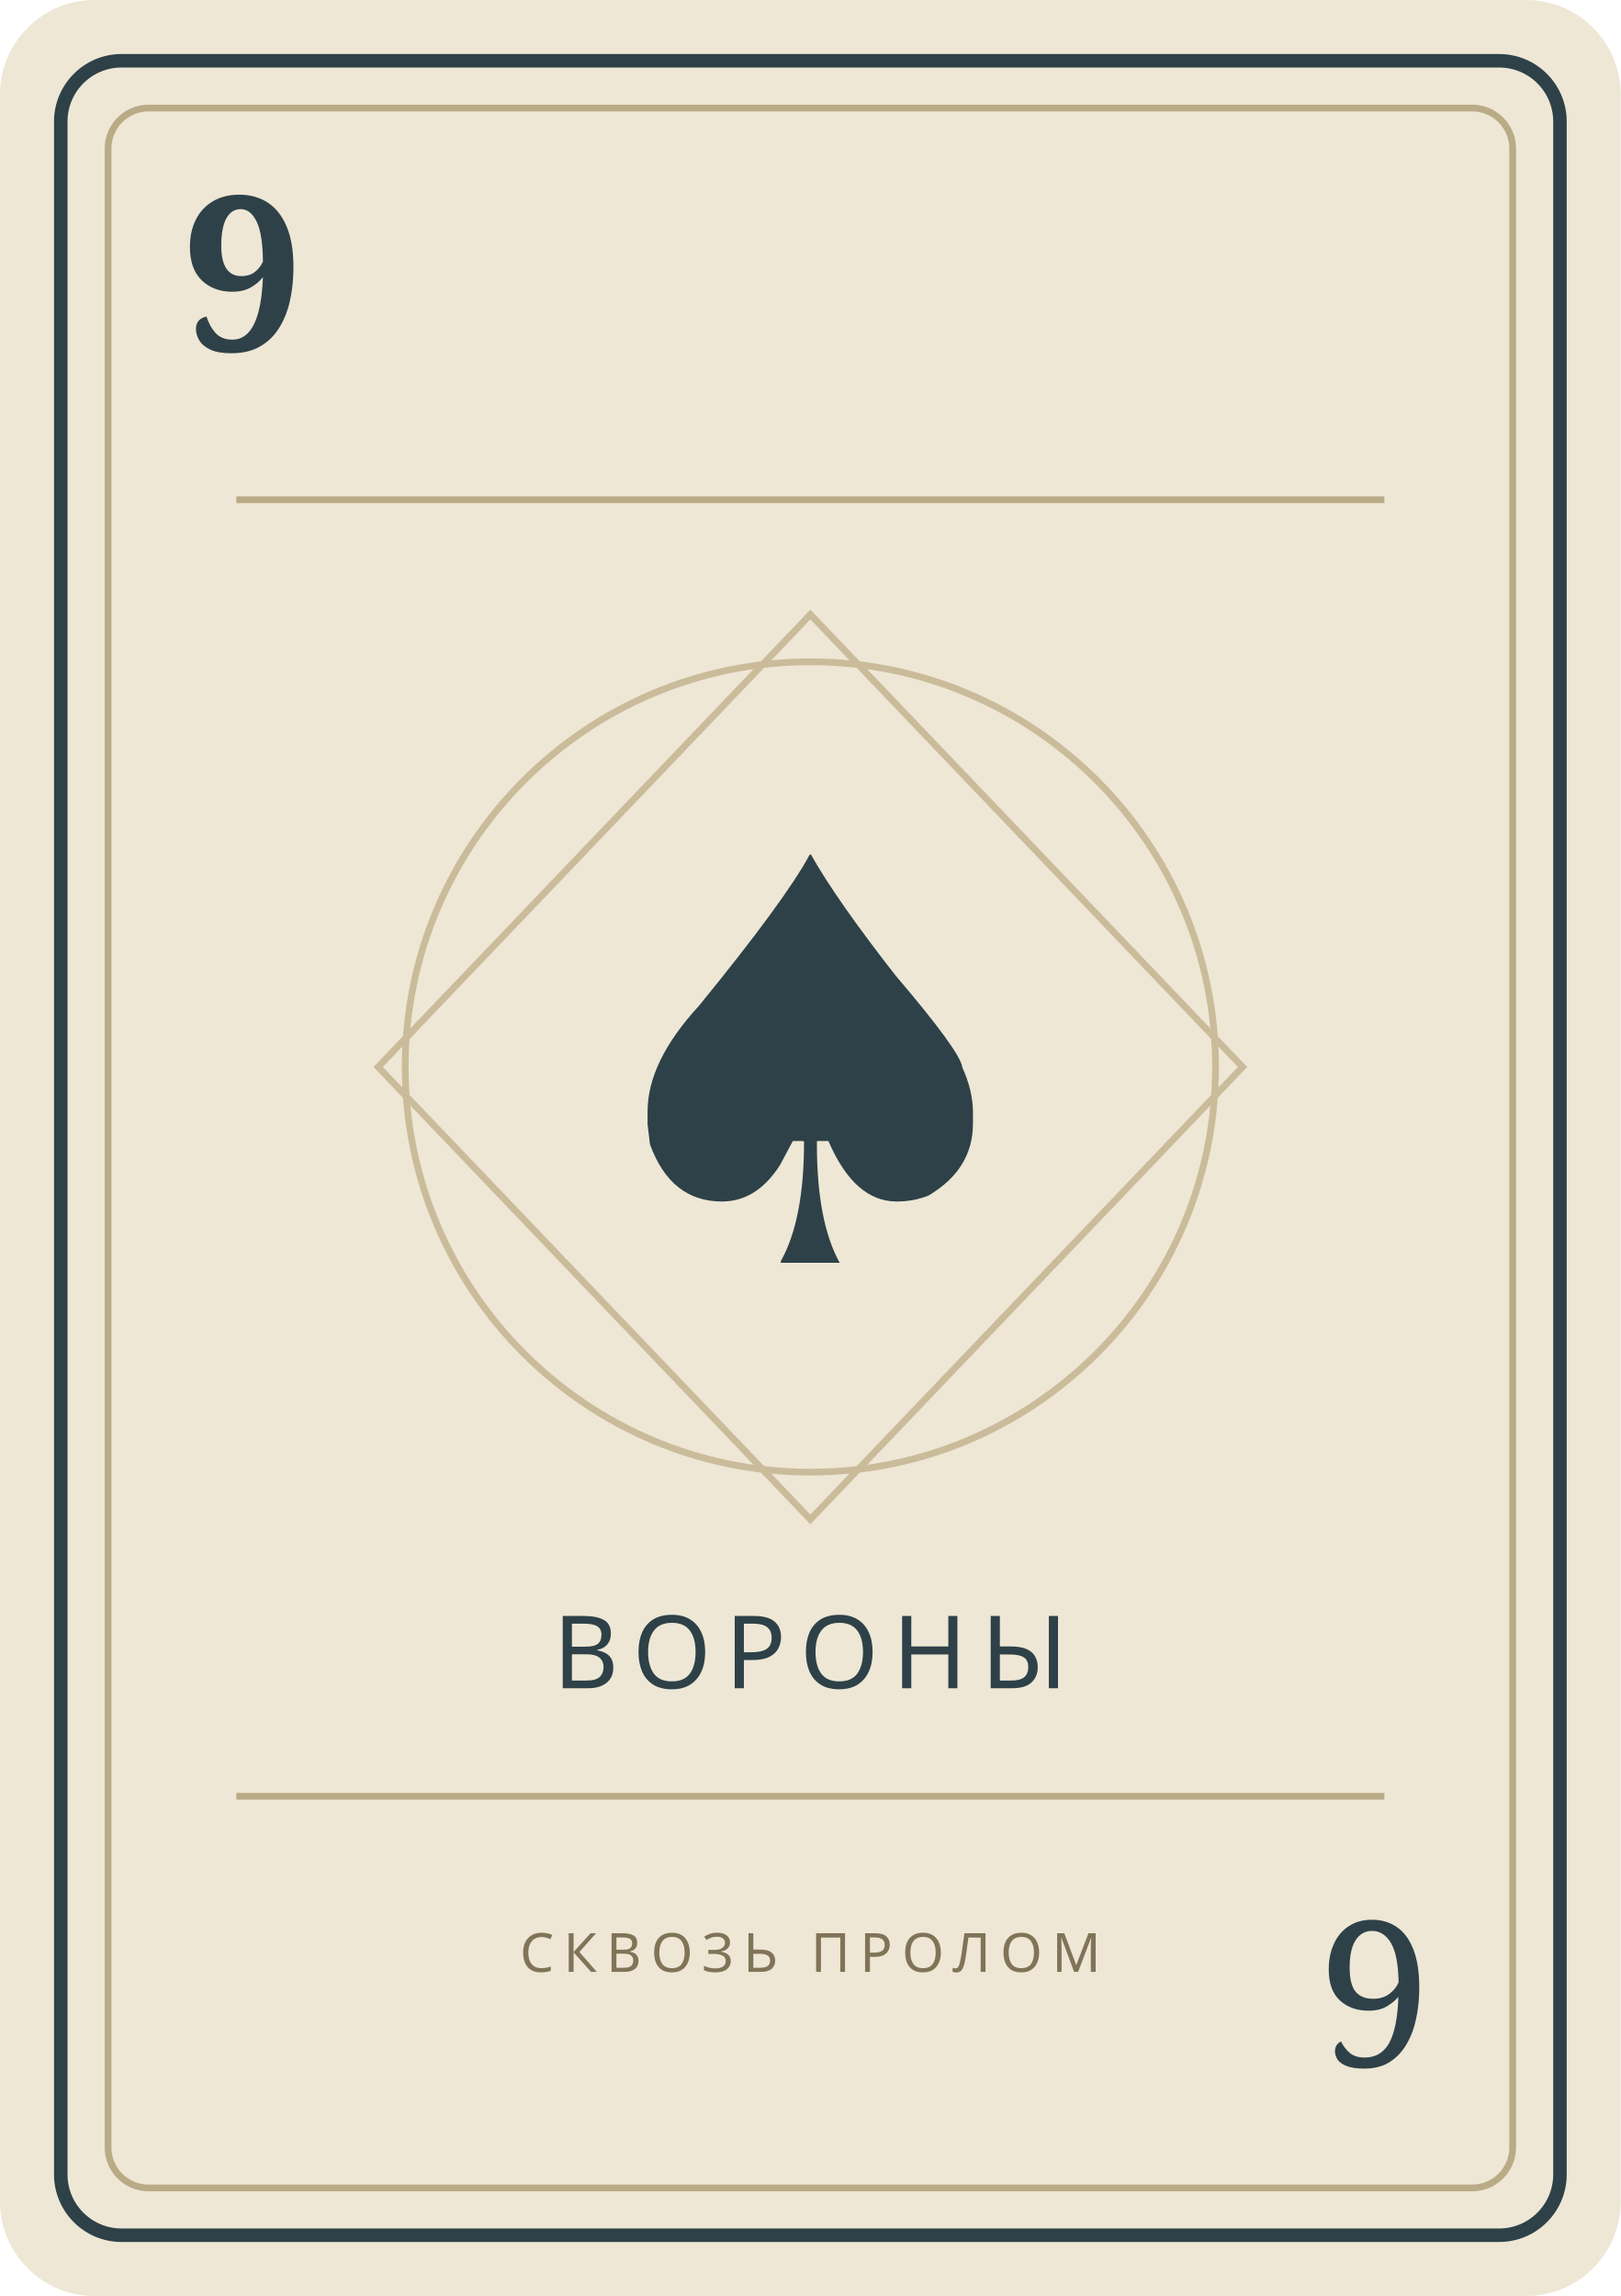
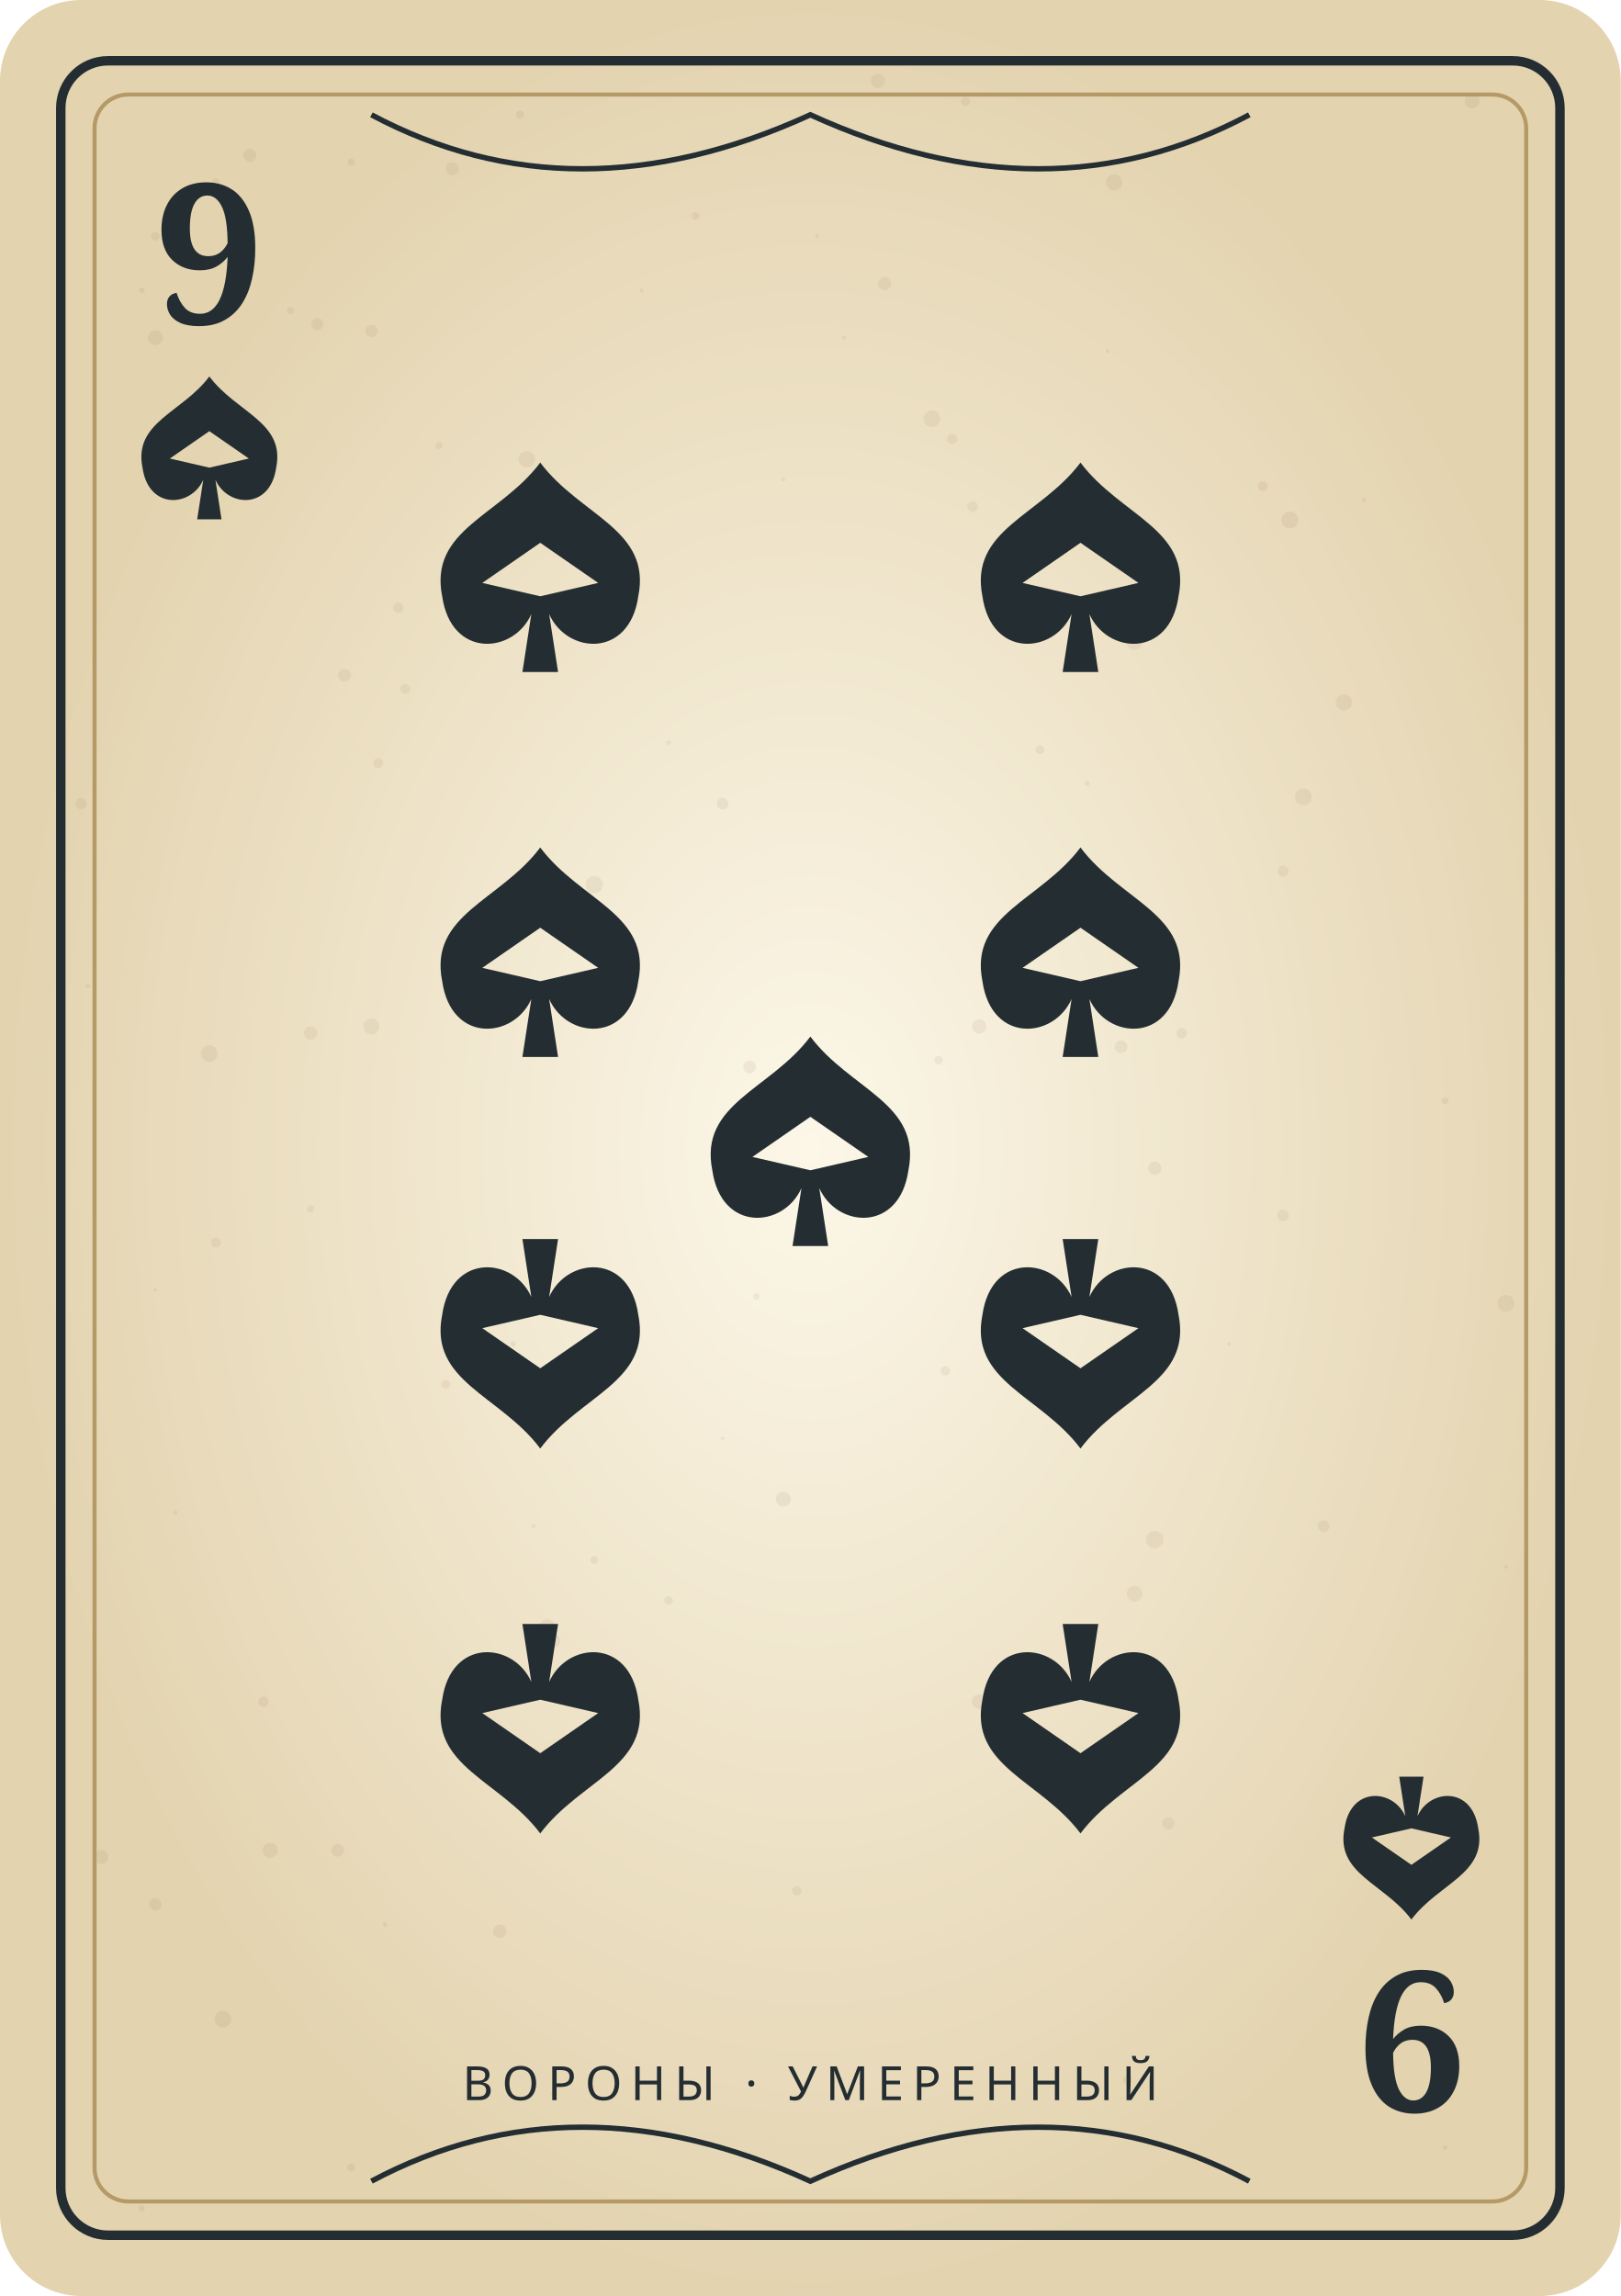
<svg xmlns="http://www.w3.org/2000/svg" width="240" height="340" viewBox="0 0 240 340">
-   <rect width="240" height="340" rx="14" fill="#eee7d5" />
-   <rect x="9" y="9" width="222" height="322" rx="9" fill="none" stroke="#2e4148" stroke-width="2" />
-   <rect x="16" y="16" width="208" height="308" rx="6" fill="none" stroke="#baab87" />
-   <path d="M35 74H205M35 266H205" stroke="#baab87" />
-   <text x="27" y="52" font-family="Georgia,serif" font-weight="bold" font-size="32" fill="#2e4148">9</text>
-   <text x="212" y="306" text-anchor="end" font-family="Georgia,serif" font-size="30" fill="#2e4148">9</text>
-   <circle cx="120" cy="158" r="60" fill="none" stroke="#cabb9a" />
-   <path d="M120 91L184 158L120 225L56 158Z" fill="none" stroke="#cabb9a" />
-   <text x="120" y="187" text-anchor="middle" font-family="Georgia,serif" font-size="83" fill="#2e4148">♠</text>
-   <text x="120" y="250" text-anchor="middle" font-family="sans-serif" font-size="15" letter-spacing="2" fill="#2e4148">ВОРОНЫ</text>
-   <text x="120" y="292" text-anchor="middle" font-family="sans-serif" font-size="8" letter-spacing="1.4" fill="#807458">СКВОЗЬ ПРОЛОМ</text>
+   <defs>
+     <radialGradient id="paper">
+       <stop stop-color="#fcf7e8" />
+       <stop offset="1" stop-color="#e3d3af" />
+     </radialGradient>
+   </defs>
+   <rect width="240" height="340" rx="12" fill="url(#paper)" />
+   <circle cx="164" cy="52" r="0.29" fill="#806342" opacity=".09" />
+   <circle cx="111" cy="158" r="0.95" fill="#806342" opacity=".09" />
+   <circle cx="23" cy="191" r="0.26" fill="#806342" opacity=".09" />
+   <circle cx="130" cy="12" r="1.06" fill="#806342" opacity=".09" />
+   <circle cx="32" cy="27" r="0.58" fill="#806342" opacity=".09" />
+   <circle cx="13" cy="146" r="0.34" fill="#806342" opacity=".09" />
+   <circle cx="77" cy="17" r="0.60" fill="#806342" opacity=".09" />
+   <circle cx="39" cy="252" r="0.77" fill="#806342" opacity=".09" />
+   <circle cx="167" cy="308" r="0.68" fill="#806342" opacity=".09" />
+   <circle cx="40" cy="274" r="1.11" fill="#806342" opacity=".09" />
+   <circle cx="76" cy="199" r="0.41" fill="#806342" opacity=".09" />
+   <circle cx="118" cy="280" r="0.69" fill="#806342" opacity=".09" />
+   <circle cx="166" cy="155" r="0.94" fill="#806342" opacity=".09" />
+   <circle cx="46" cy="179" r="0.55" fill="#806342" opacity=".09" />
+   <circle cx="99" cy="110" r="0.35" fill="#806342" opacity=".09" />
+   <circle cx="165" cy="27" r="1.20" fill="#806342" opacity=".09" />
+   <circle cx="144" cy="75" r="0.78" fill="#806342" opacity=".09" />
+   <circle cx="79" cy="226" r="0.28" fill="#806342" opacity=".09" />
+   <circle cx="107" cy="119" r="0.87" fill="#806342" opacity=".09" />
+   <circle cx="81" cy="131" r="0.58" fill="#806342" opacity=".09" />
+   <circle cx="37" cy="23" r="0.96" fill="#806342" opacity=".09" />
+   <circle cx="88" cy="131" r="1.28" fill="#806342" opacity=".09" />
+   <circle cx="116" cy="71" r="0.30" fill="#806342" opacity=".09" />
+   <circle cx="187" cy="72" r="0.73" fill="#806342" opacity=".09" />
+   <circle cx="55" cy="49" r="0.91" fill="#806342" opacity=".09" />
+   <circle cx="32" cy="184" r="0.74" fill="#806342" opacity=".09" />
+   <circle cx="190" cy="129" r="0.81" fill="#806342" opacity=".09" />
+   <circle cx="199" cy="104" r="1.21" fill="#806342" opacity=".09" />
+   <circle cx="23" cy="50" r="1.10" fill="#806342" opacity=".09" />
+   <circle cx="47" cy="48" r="0.89" fill="#806342" opacity=".09" />
+   <circle cx="82" cy="243" r="0.99" fill="#806342" opacity=".09" />
+   <circle cx="139" cy="157" r="0.64" fill="#806342" opacity=".09" />
+   <circle cx="145" cy="152" r="1.06" fill="#806342" opacity=".09" />
+   <circle cx="141" cy="65" r="0.77" fill="#806342" opacity=".09" />
+   <circle cx="33" cy="299" r="1.23" fill="#806342" opacity=".09" />
+   <circle cx="196" cy="226" r="0.87" fill="#806342" opacity=".09" />
+   <circle cx="23" cy="35" r="0.64" fill="#806342" opacity=".09" />
+   <circle cx="90" cy="146" r="0.47" fill="#806342" opacity=".09" />
+   <circle cx="125" cy="50" r="0.31" fill="#806342" opacity=".09" />
+   <circle cx="74" cy="286" r="1.00" fill="#806342" opacity=".09" />
+   <circle cx="79" cy="96" r="0.35" fill="#806342" opacity=".09" />
+   <circle cx="66" cy="205" r="0.67" fill="#806342" opacity=".09" />
+   <circle cx="31" cy="156" r="1.24" fill="#806342" opacity=".09" />
+   <circle cx="34" cy="70" r="1.04" fill="#806342" opacity=".09" />
+   <circle cx="218" cy="15" r="1.08" fill="#806342" opacity=".09" />
+   <circle cx="112" cy="192" r="0.48" fill="#806342" opacity=".09" />
+   <circle cx="193" cy="118" r="1.25" fill="#806342" opacity=".09" />
+   <circle cx="46" cy="153" r="0.99" fill="#806342" opacity=".09" />
+   <circle cx="21" cy="43" r="0.42" fill="#806342" opacity=".09" />
+   <circle cx="175" cy="153" r="0.77" fill="#806342" opacity=".09" />
+   <circle cx="202" cy="74" r="0.29" fill="#806342" opacity=".09" />
+   <circle cx="107" cy="213" r="0.26" fill="#806342" opacity=".09" />
+   <circle cx="140" cy="203" r="0.71" fill="#806342" opacity=".09" />
+   <circle cx="168" cy="236" r="1.17" fill="#806342" opacity=".09" />
+   <circle cx="168" cy="95" r="1.23" fill="#806342" opacity=".09" />
+   <circle cx="95" cy="43" r="0.28" fill="#806342" opacity=".09" />
+   <circle cx="171" cy="173" r="0.98" fill="#806342" opacity=".09" />
+   <circle cx="52" cy="321" r="0.58" fill="#806342" opacity=".09" />
+   <circle cx="15" cy="275" r="1.02" fill="#806342" opacity=".09" />
+   <circle cx="78" cy="68" r="1.22" fill="#806342" opacity=".09" />
+   <circle cx="81" cy="241" r="1.22" fill="#806342" opacity=".09" />
+   <circle cx="65" cy="66" r="0.54" fill="#806342" opacity=".09" />
+   <circle cx="145" cy="252" r="1.10" fill="#806342" opacity=".09" />
+   <circle cx="43" cy="46" r="0.52" fill="#806342" opacity=".09" />
+   <circle cx="79" cy="132" r="1.12" fill="#806342" opacity=".09" />
+   <circle cx="138" cy="62" r="1.23" fill="#806342" opacity=".09" />
+   <circle cx="99" cy="237" r="0.63" fill="#806342" opacity=".09" />
+   <circle cx="59" cy="90" r="0.76" fill="#806342" opacity=".09" />
+   <circle cx="223" cy="232" r="0.31" fill="#806342" opacity=".09" />
+   <circle cx="56" cy="113" r="0.73" fill="#806342" opacity=".09" />
+   <circle cx="214" cy="318" r="0.33" fill="#806342" opacity=".09" />
+   <circle cx="12" cy="119" r="0.84" fill="#806342" opacity=".09" />
+   <circle cx="51" cy="100" r="0.95" fill="#806342" opacity=".09" />
+   <circle cx="161" cy="116" r="0.37" fill="#806342" opacity=".09" />
+   <circle cx="182" cy="199" r="0.30" fill="#806342" opacity=".09" />
+   <circle cx="26" cy="224" r="0.32" fill="#806342" opacity=".09" />
+   <circle cx="23" cy="282" r="0.92" fill="#806342" opacity=".09" />
+   <circle cx="60" cy="102" r="0.74" fill="#806342" opacity=".09" />
+   <circle cx="52" cy="24" r="0.53" fill="#806342" opacity=".09" />
+   <circle cx="154" cy="111" r="0.65" fill="#806342" opacity=".09" />
+   <circle cx="55" cy="152" r="1.17" fill="#806342" opacity=".09" />
+   <circle cx="116" cy="222" r="1.11" fill="#806342" opacity=".09" />
+   <circle cx="173" cy="270" r="0.91" fill="#806342" opacity=".09" />
+   <circle cx="223" cy="193" r="1.24" fill="#806342" opacity=".09" />
+   <circle cx="50" cy="274" r="0.94" fill="#806342" opacity=".09" />
+   <circle cx="171" cy="228" r="1.29" fill="#806342" opacity=".09" />
+   <circle cx="21" cy="327" r="0.45" fill="#806342" opacity=".09" />
+   <circle cx="190" cy="180" r="0.85" fill="#806342" opacity=".09" />
+   <circle cx="159" cy="90" r="0.35" fill="#806342" opacity=".09" />
+   <circle cx="160" cy="90" r="0.57" fill="#806342" opacity=".09" />
+   <circle cx="143" cy="15" r="0.68" fill="#806342" opacity=".09" />
+   <circle cx="121" cy="35" r="0.27" fill="#806342" opacity=".09" />
+   <circle cx="67" cy="25" r="0.96" fill="#806342" opacity=".09" />
+   <circle cx="131" cy="42" r="0.97" fill="#806342" opacity=".09" />
+   <circle cx="88" cy="231" r="0.59" fill="#806342" opacity=".09" />
+   <circle cx="103" cy="32" r="0.58" fill="#806342" opacity=".09" />
+   <circle cx="214" cy="163" r="0.51" fill="#806342" opacity=".09" />
+   <circle cx="57" cy="285" r="0.34" fill="#806342" opacity=".09" />
+   <circle cx="82" cy="310" r="0.41" fill="#806342" opacity=".09" />
+   <circle cx="191" cy="77" r="1.26" fill="#806342" opacity=".09" />
+   <rect x="9" y="9" width="222" height="322" rx="7" fill="none" stroke="#242e32" stroke-width="1.4" />
+   <rect x="14" y="14" width="212" height="312" rx="5" fill="none" stroke="#b59a68" stroke-width=".6" />
+   <path d="M55 17Q85 33 120 17Q155 33 185 17M55 323Q85 307 120 323Q155 307 185 323" fill="none" stroke="#242e32" stroke-width=".8" />
+   <text x="31" y="48" text-anchor="middle" font-family="Georgia,serif" font-weight="bold" font-size="29" fill="#242e32">9</text>
+   <g transform="translate(31 67) rotate(0) scale(0.45)">
+     <path d="M0-25C-9-13-25-10-22 5C-20 19-6 18-2 9L-4 22H4L2 9C6 18 20 19 22 5C25-10 9-13 0-25ZM-13 2L0-7L13 2L0 5Z" fill="#242e32" fill-rule="evenodd" />
+   </g>
+   <g transform="rotate(180 120 170)">
+     <text x="31" y="48" text-anchor="middle" font-family="Georgia,serif" font-weight="bold" font-size="29" fill="#242e32">9</text>
+     <g transform="translate(31 67) rotate(0) scale(0.45)">
+       <path d="M0-25C-9-13-25-10-22 5C-20 19-6 18-2 9L-4 22H4L2 9C6 18 20 19 22 5C25-10 9-13 0-25ZM-13 2L0-7L13 2L0 5Z" fill="#242e32" fill-rule="evenodd" />
+     </g>
+   </g>
+   <g transform="translate(80 85) rotate(0) scale(0.66)">
+     <path d="M0-25C-9-13-25-10-22 5C-20 19-6 18-2 9L-4 22H4L2 9C6 18 20 19 22 5C25-10 9-13 0-25ZM-13 2L0-7L13 2L0 5Z" fill="#242e32" fill-rule="evenodd" />
+   </g>
+   <g transform="translate(160 85) rotate(0) scale(0.66)">
+     <path d="M0-25C-9-13-25-10-22 5C-20 19-6 18-2 9L-4 22H4L2 9C6 18 20 19 22 5C25-10 9-13 0-25ZM-13 2L0-7L13 2L0 5Z" fill="#242e32" fill-rule="evenodd" />
+   </g>
+   <g transform="translate(80 142) rotate(0) scale(0.66)">
+     <path d="M0-25C-9-13-25-10-22 5C-20 19-6 18-2 9L-4 22H4L2 9C6 18 20 19 22 5C25-10 9-13 0-25ZM-13 2L0-7L13 2L0 5Z" fill="#242e32" fill-rule="evenodd" />
+   </g>
+   <g transform="translate(160 142) rotate(0) scale(0.66)">
+     <path d="M0-25C-9-13-25-10-22 5C-20 19-6 18-2 9L-4 22H4L2 9C6 18 20 19 22 5C25-10 9-13 0-25ZM-13 2L0-7L13 2L0 5Z" fill="#242e32" fill-rule="evenodd" />
+   </g>
+   <g transform="translate(120 170) rotate(0) scale(0.66)">
+     <path d="M0-25C-9-13-25-10-22 5C-20 19-6 18-2 9L-4 22H4L2 9C6 18 20 19 22 5C25-10 9-13 0-25ZM-13 2L0-7L13 2L0 5Z" fill="#242e32" fill-rule="evenodd" />
+   </g>
+   <g transform="translate(80 198) rotate(180) scale(0.66)">
+     <path d="M0-25C-9-13-25-10-22 5C-20 19-6 18-2 9L-4 22H4L2 9C6 18 20 19 22 5C25-10 9-13 0-25ZM-13 2L0-7L13 2L0 5Z" fill="#242e32" fill-rule="evenodd" />
+   </g>
+   <g transform="translate(160 198) rotate(180) scale(0.66)">
+     <path d="M0-25C-9-13-25-10-22 5C-20 19-6 18-2 9L-4 22H4L2 9C6 18 20 19 22 5C25-10 9-13 0-25ZM-13 2L0-7L13 2L0 5Z" fill="#242e32" fill-rule="evenodd" />
+   </g>
+   <g transform="translate(80 255) rotate(180) scale(0.66)">
+     <path d="M0-25C-9-13-25-10-22 5C-20 19-6 18-2 9L-4 22H4L2 9C6 18 20 19 22 5C25-10 9-13 0-25ZM-13 2L0-7L13 2L0 5Z" fill="#242e32" fill-rule="evenodd" />
+   </g>
+   <g transform="translate(160 255) rotate(180) scale(0.66)">
+     <path d="M0-25C-9-13-25-10-22 5C-20 19-6 18-2 9L-4 22H4L2 9C6 18 20 19 22 5C25-10 9-13 0-25ZM-13 2L0-7L13 2L0 5Z" fill="#242e32" fill-rule="evenodd" />
+   </g>
+   <text x="120" y="311" text-anchor="middle" font-family="sans-serif" font-size="7" letter-spacing="1.3" fill="#242e32">ВОРОНЫ · УМЕРЕННЫЙ</text>
</svg>
